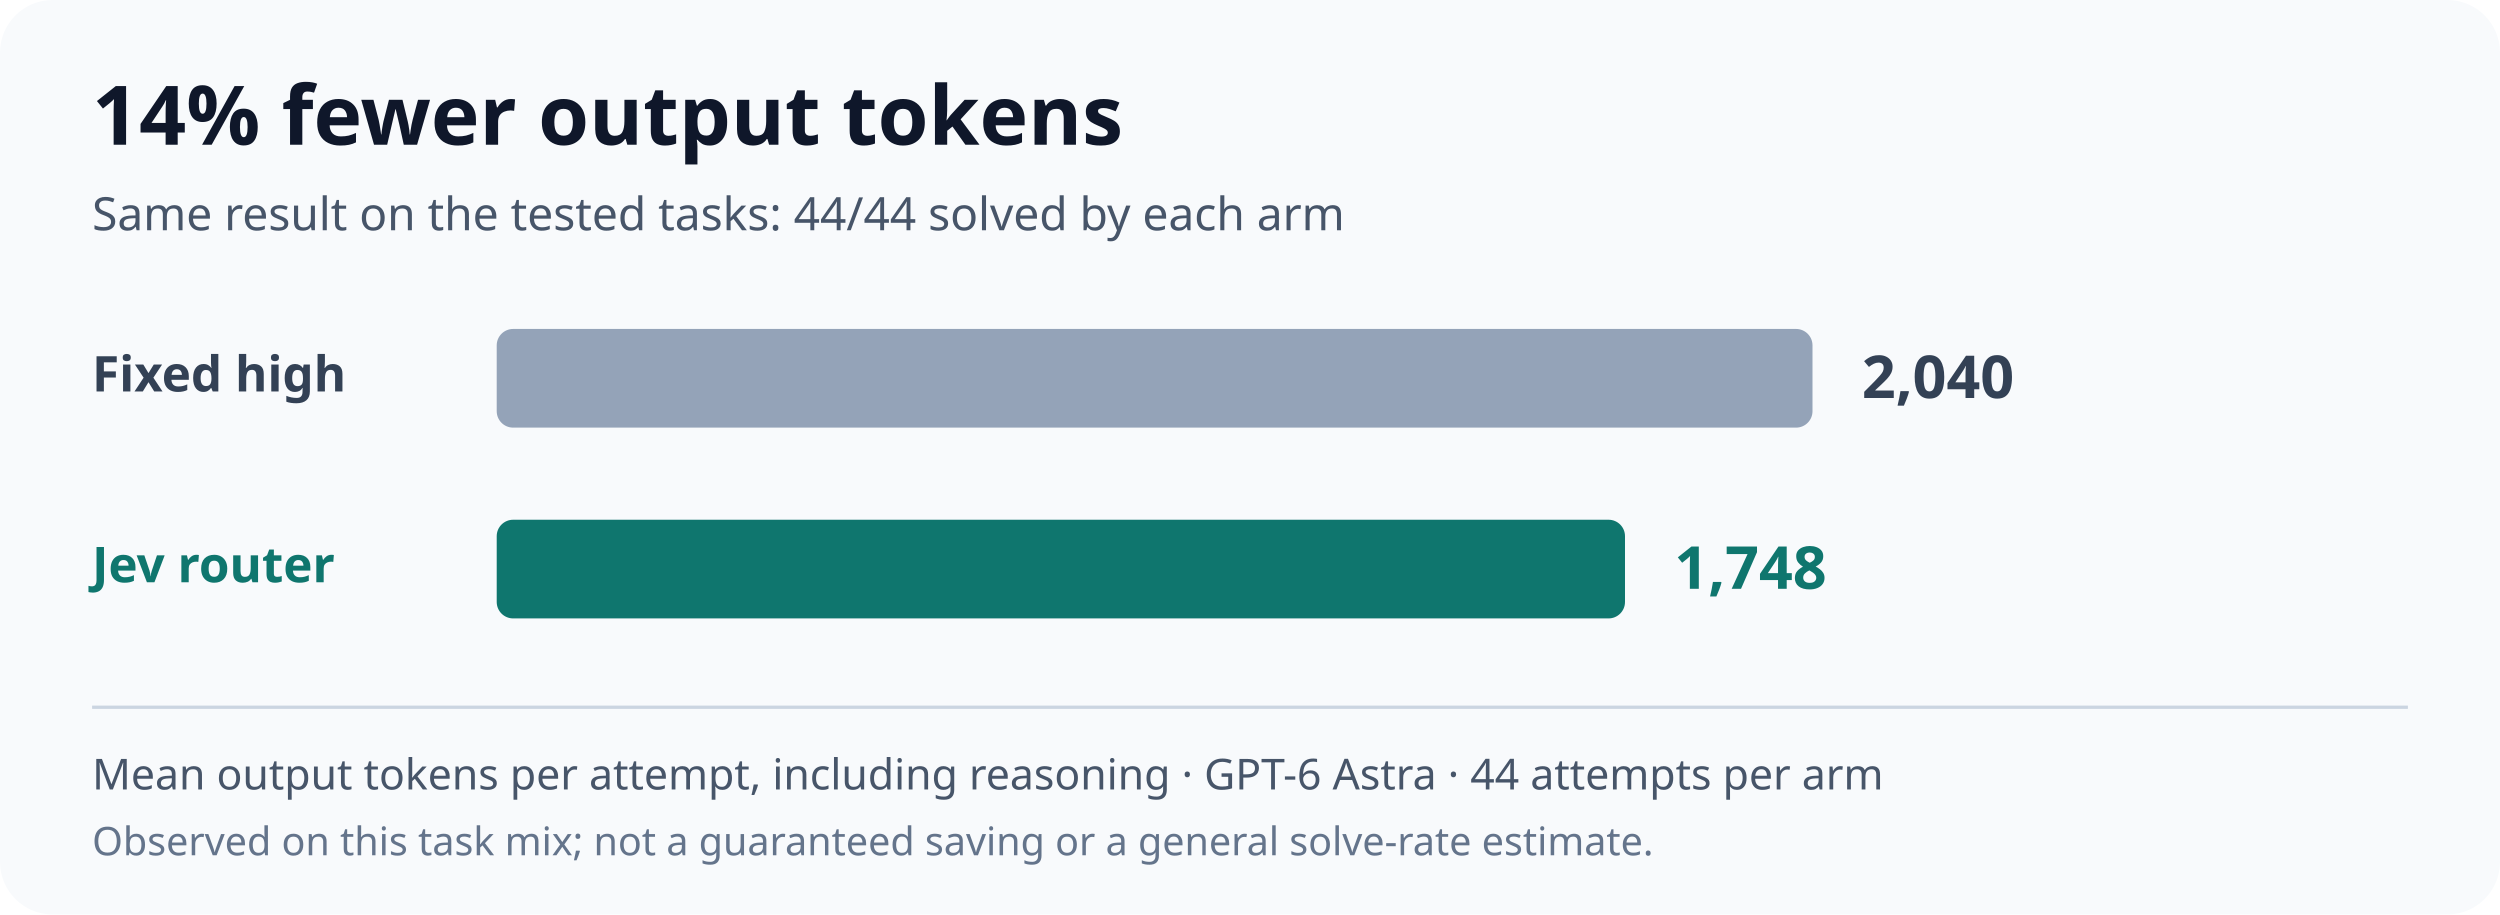
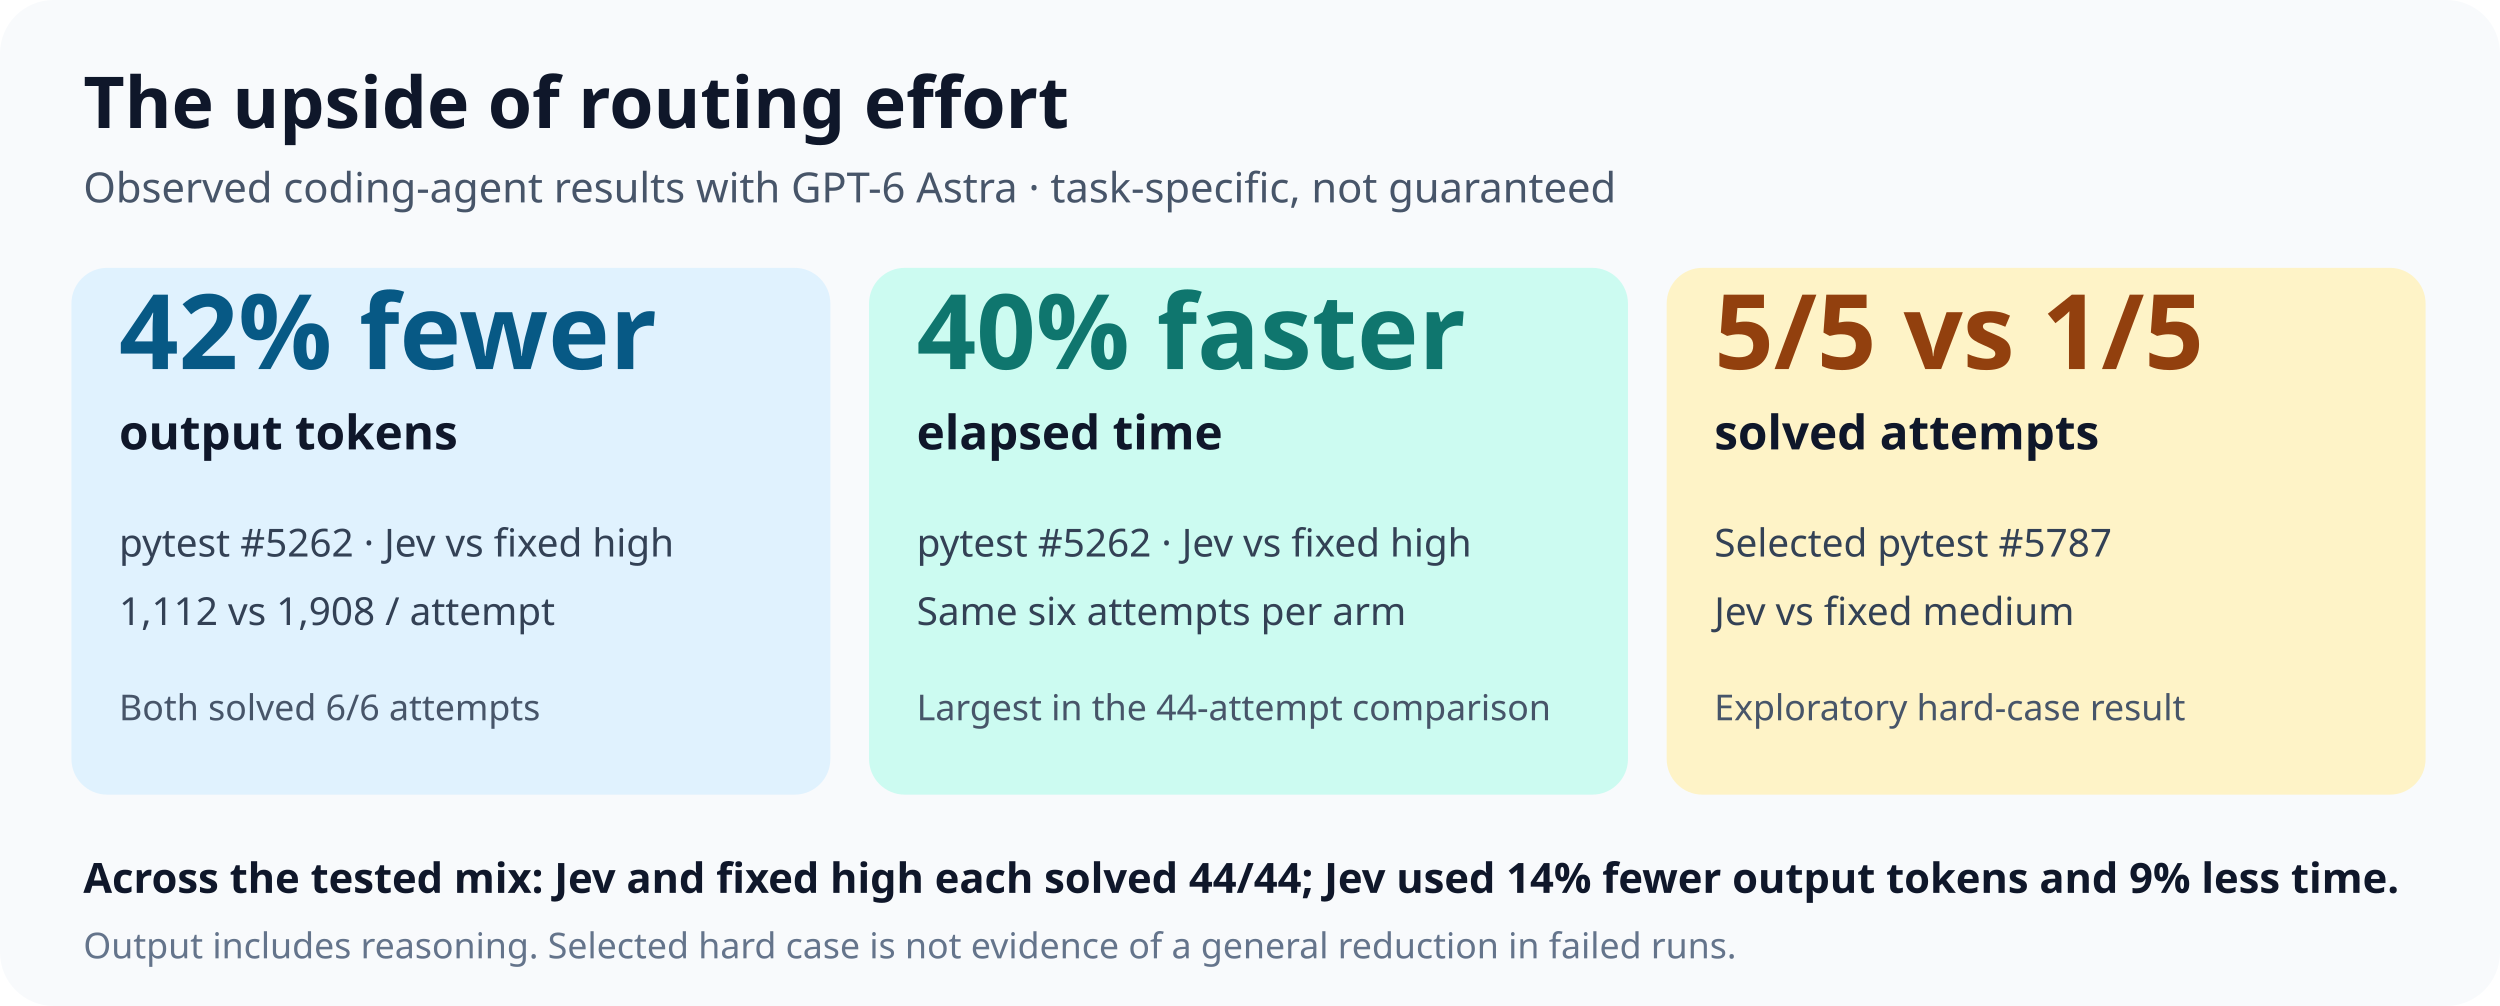
- <svg xmlns="http://www.w3.org/2000/svg" width="760" height="278" viewBox="0 0 760 278" role="img" aria-labelledby="title description">
-   <rect width="760" height="278" rx="16" fill="#f8fafc" />
-   <text x="28" y="44" font-family="system-ui,sans-serif" font-size="25" font-weight="700" fill="#0f172a">14% fewer output tokens</text>
-   <text x="28" y="70" font-family="system-ui,sans-serif" font-size="14" fill="#475569">Same result on the tested tasks: 44/44 solved by each arm</text>
-   <text x="28" y="119" font-family="system-ui,sans-serif" font-size="15" font-weight="600" fill="#334155">Fixed high</text>
-   <rect x="151" y="100" width="400" height="30" rx="5" fill="#94a3b8" />
-   <text x="566" y="121" font-family="system-ui,sans-serif" font-size="18" font-weight="700" fill="#334155">2,040</text>
-   <text x="28" y="177" font-family="system-ui,sans-serif" font-size="15" font-weight="600" fill="#0f766e">Jev router</text>
-   <rect x="151" y="158" width="343" height="30" rx="5" fill="#0f766e" />
-   <text x="509" y="179" font-family="system-ui,sans-serif" font-size="18" font-weight="700" fill="#0f766e">1,748</text>
-   <path d="M28 215H732" stroke="#cbd5e1" />
-   <text x="28" y="240" font-family="system-ui,sans-serif" font-size="13" fill="#475569">Mean output tokens per attempt, including reasoning · GPT-6 Astra · 44 attempts per arm</text>
-   <text x="28" y="260" font-family="system-ui,sans-serif" font-size="12" fill="#64748b">Observed on this task mix; not a guaranteed saving or a general solve-rate estimate.</text>
+ <svg xmlns="http://www.w3.org/2000/svg" width="840" height="338" viewBox="0 0 840 338" role="img" aria-labelledby="title description">
+   <rect width="840" height="338" rx="18" fill="#f8fafc" />
+   <text x="28" y="43" font-family="system-ui,sans-serif" font-size="24" font-weight="700" fill="#0f172a">The upside of routing effort</text>
+   <text x="28" y="68" font-family="system-ui,sans-serif" font-size="14" fill="#475569">Observed coding-agent results with GPT-6 Astra · task-specific, not guaranteed</text>
+   <rect x="24" y="90" width="255" height="177" rx="12" fill="#e0f2fe" />
+   <text x="40" y="124" font-family="system-ui,sans-serif" font-size="35" font-weight="750" fill="#075985">42% fewer</text>
+   <text x="40" y="151" font-family="system-ui,sans-serif" font-size="16" font-weight="650" fill="#0f172a">output tokens</text>
+   <text x="40" y="187" font-family="system-ui,sans-serif" font-size="13" fill="#334155">pytest #5262 · Jev vs fixed high</text>
+   <text x="40" y="210" font-family="system-ui,sans-serif" font-size="13" fill="#334155">1,112 vs 1,908 / attempt</text>
+   <text x="40" y="242" font-family="system-ui,sans-serif" font-size="12" fill="#475569">Both solved 6/6 attempts</text>
+   <rect x="292" y="90" width="255" height="177" rx="12" fill="#ccfbf1" />
+   <text x="308" y="124" font-family="system-ui,sans-serif" font-size="35" font-weight="750" fill="#0f766e">40% faster</text>
+   <text x="308" y="151" font-family="system-ui,sans-serif" font-size="16" font-weight="650" fill="#0f172a">elapsed time</text>
+   <text x="308" y="187" font-family="system-ui,sans-serif" font-size="13" fill="#334155">pytest #5262 · Jev vs fixed high</text>
+   <text x="308" y="210" font-family="system-ui,sans-serif" font-size="13" fill="#334155">Same six attempts per arm</text>
+   <text x="308" y="242" font-family="system-ui,sans-serif" font-size="12" fill="#475569">Largest in the 44-attempt comparison</text>
+   <rect x="560" y="90" width="255" height="177" rx="12" fill="#fef3c7" />
+   <text x="576" y="124" font-family="system-ui,sans-serif" font-size="35" font-weight="750" fill="#92400e">5/5 vs 1/5</text>
+   <text x="576" y="151" font-family="system-ui,sans-serif" font-size="16" font-weight="650" fill="#0f172a">solved attempts</text>
+   <text x="576" y="187" font-family="system-ui,sans-serif" font-size="13" fill="#334155">Selected pytest #5787</text>
+   <text x="576" y="210" font-family="system-ui,sans-serif" font-size="13" fill="#334155">Jev vs fixed medium</text>
+   <text x="576" y="242" font-family="system-ui,sans-serif" font-size="12" fill="#475569">Exploratory hard-case result</text>
+   <text x="28" y="300" font-family="system-ui,sans-serif" font-size="14" font-weight="650" fill="#0f172a">Across the tested mix: Jev and fixed high each solved 44/44; Jev used 14% fewer output tokens and 9% less time.</text>
+   <text x="28" y="322" font-family="system-ui,sans-serif" font-size="12" fill="#64748b">Output includes reasoning. Selected hard case is not evidence of a general reduction in failed runs.</text>
</svg>
